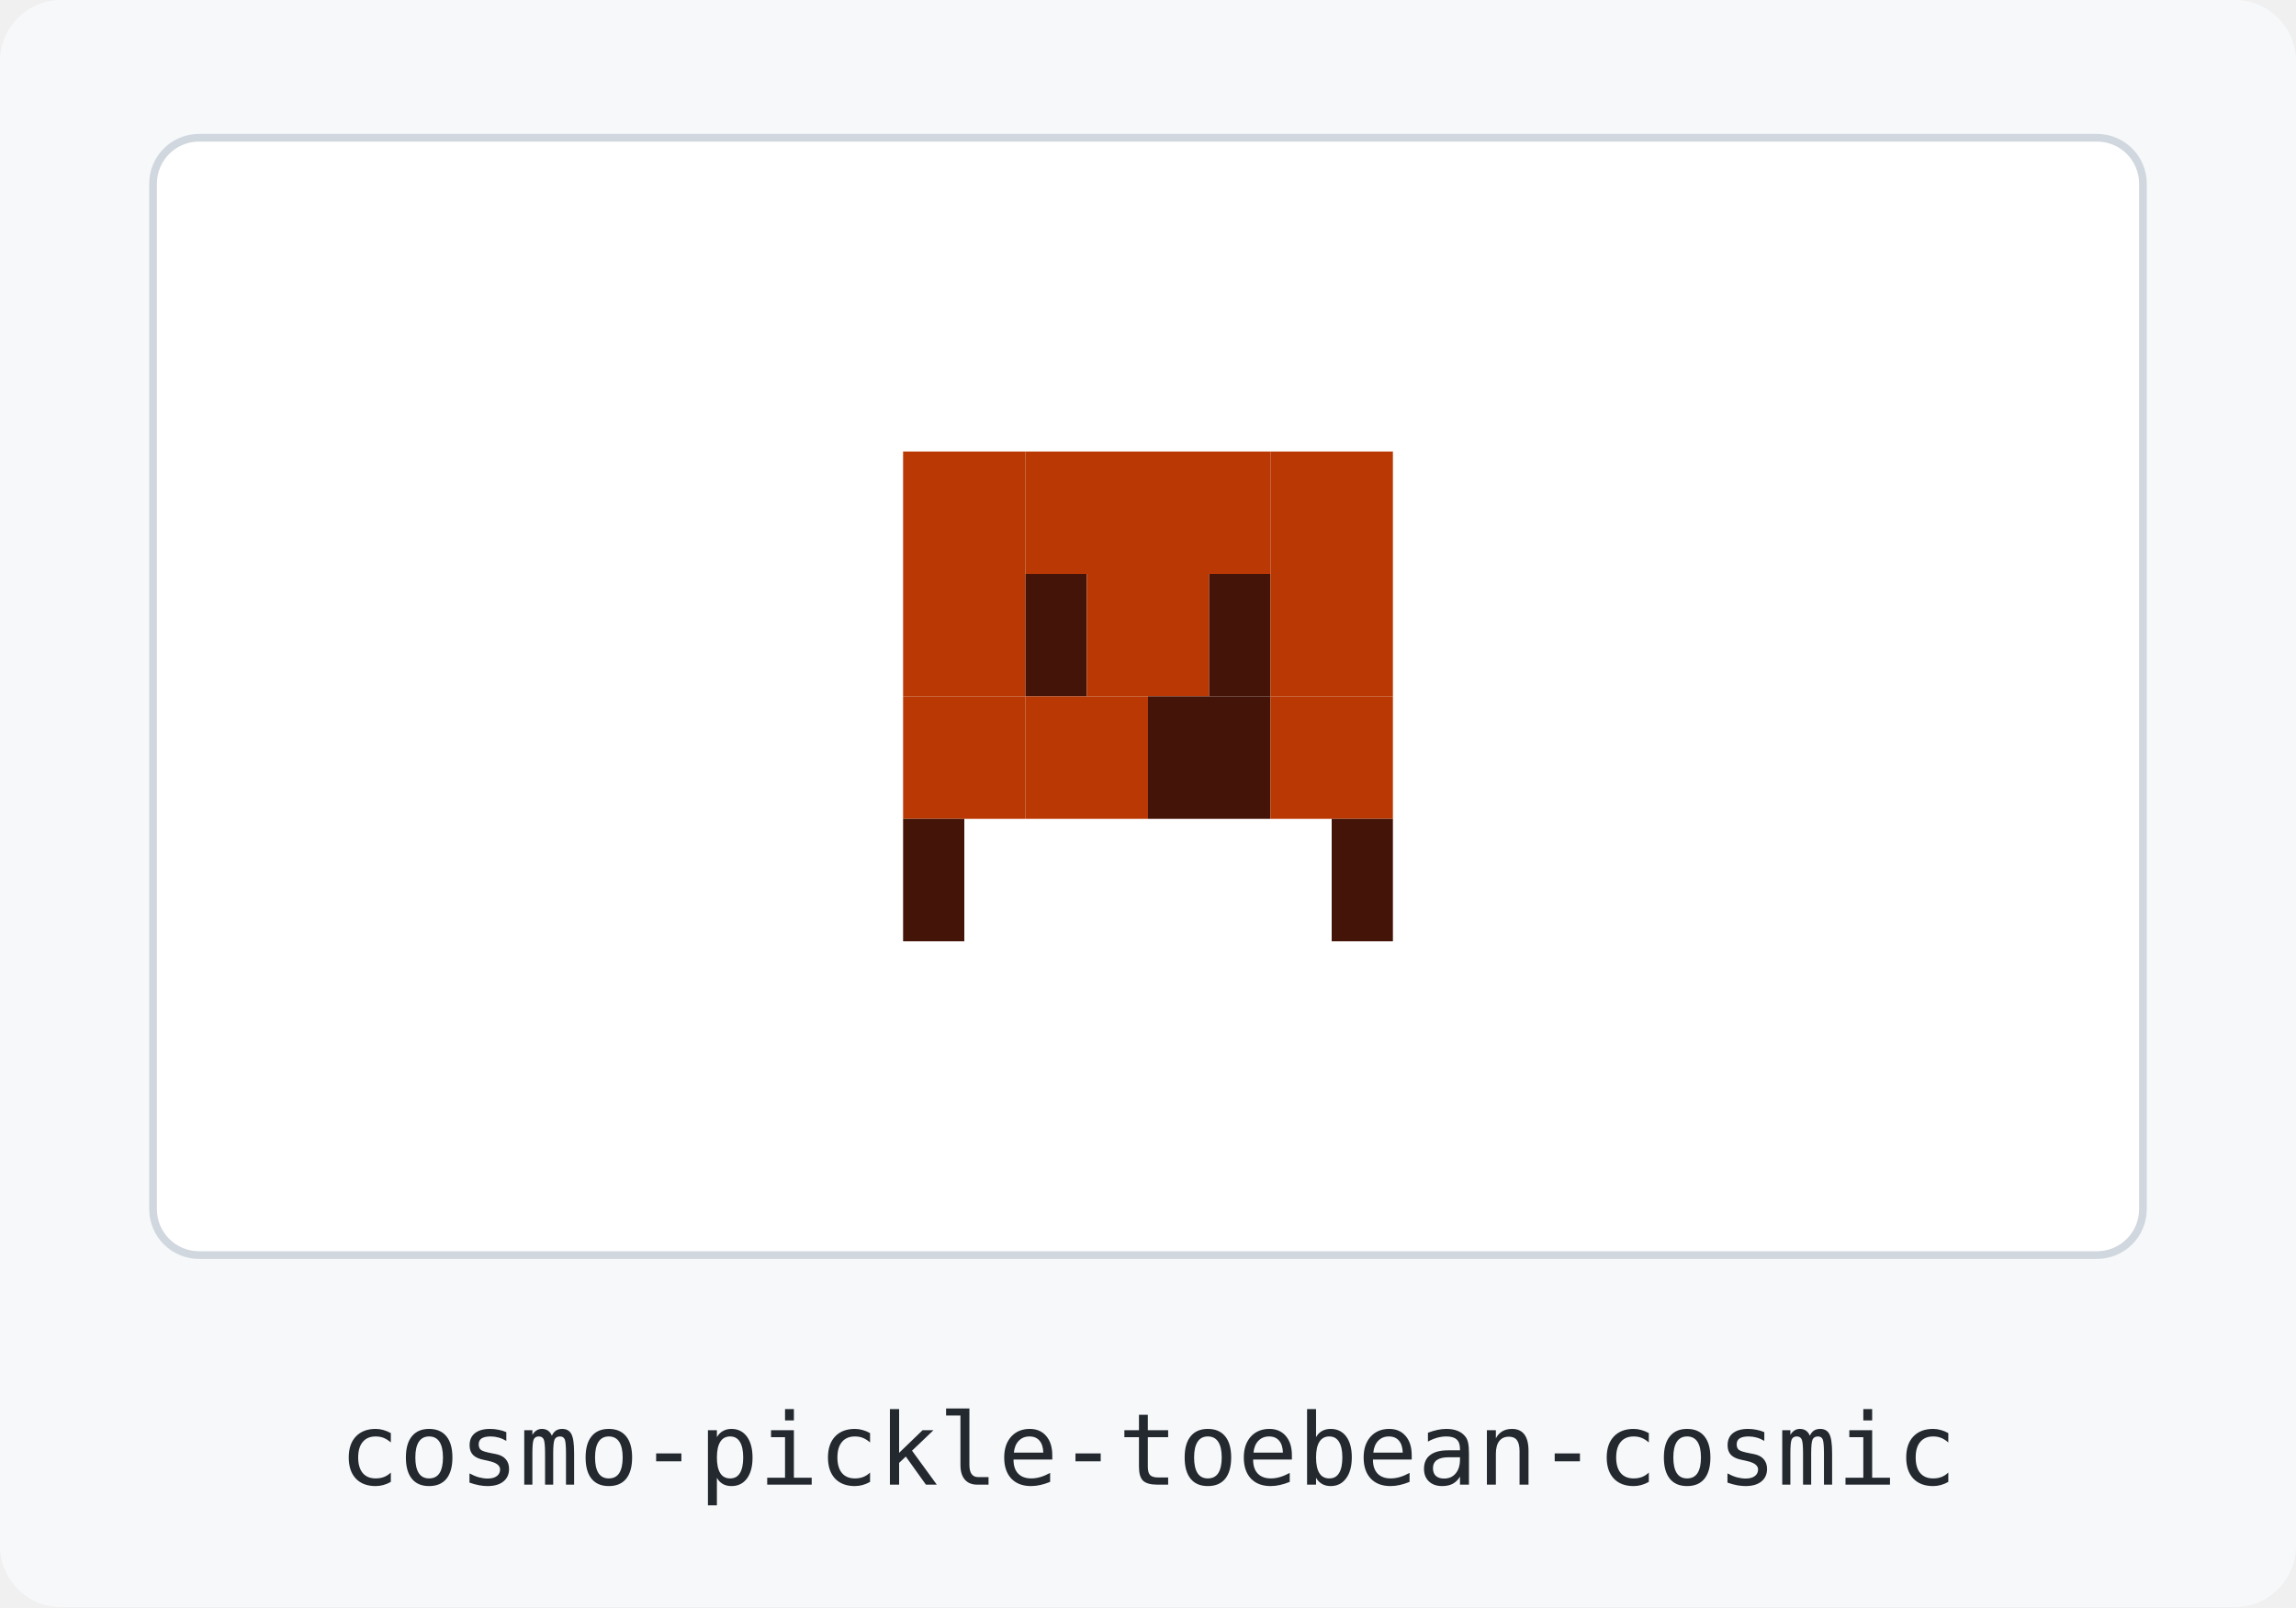
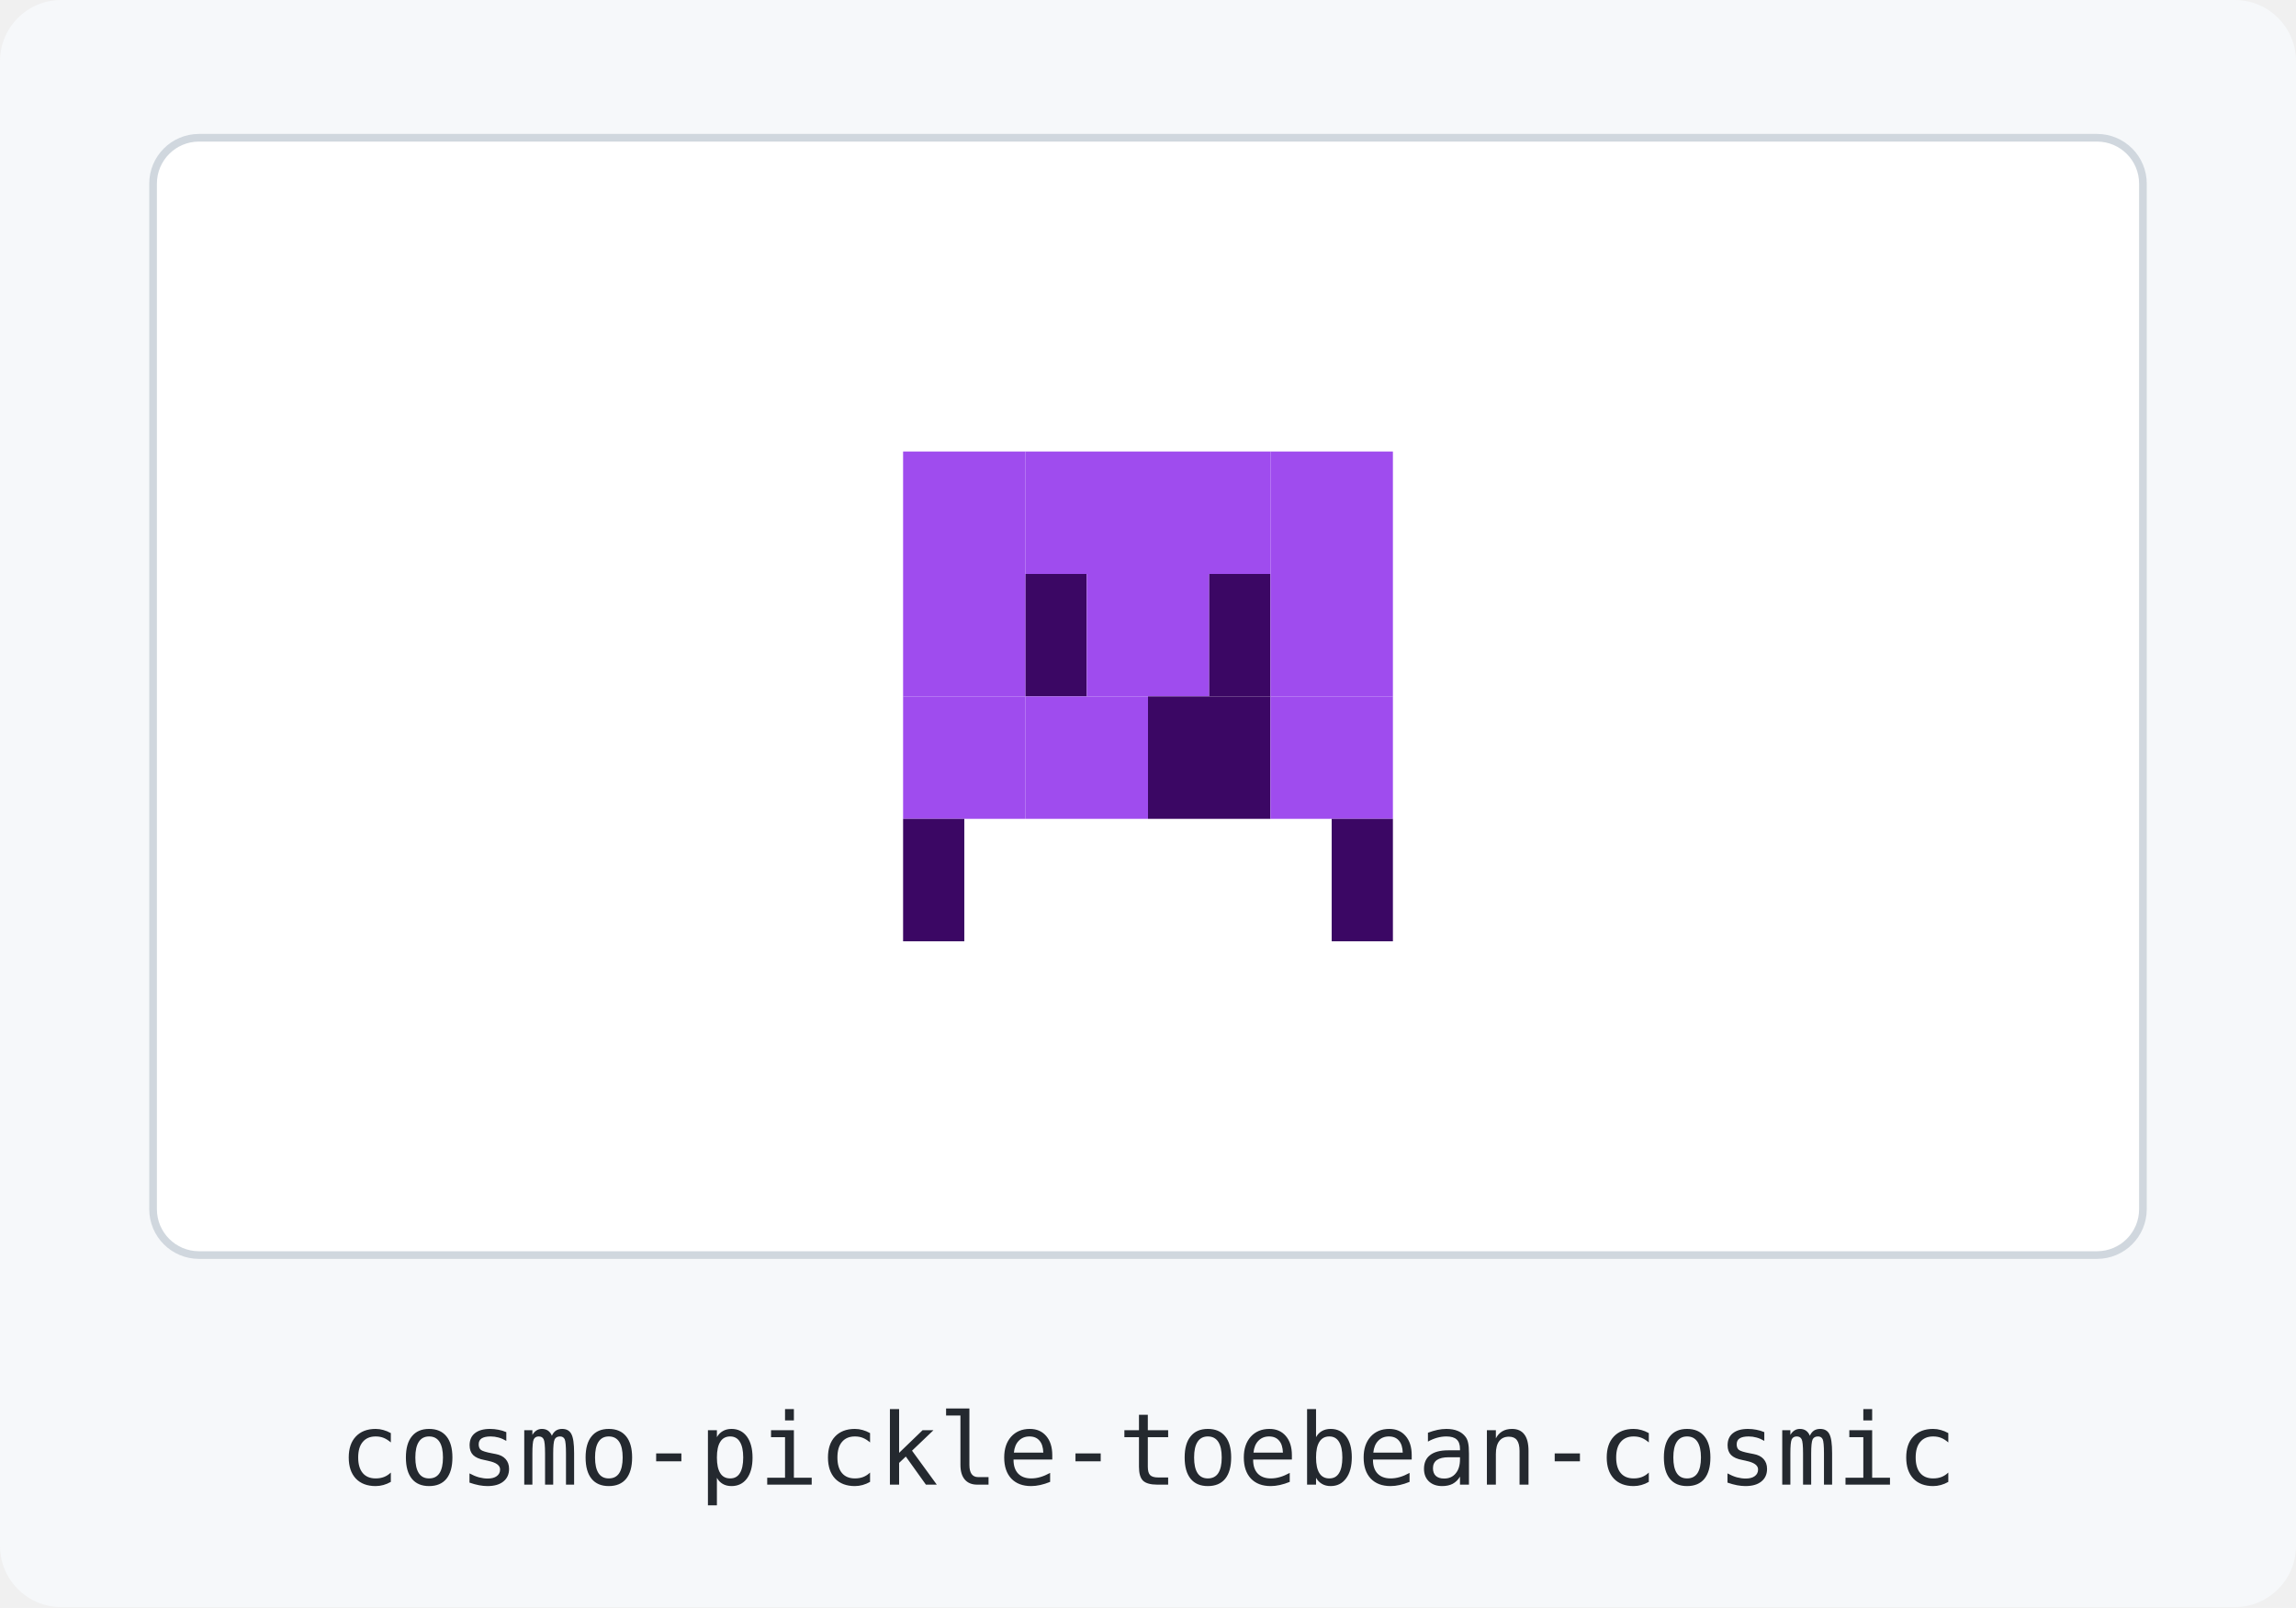
<svg xmlns="http://www.w3.org/2000/svg" width="300" height="210" viewBox="0 0 300 210" role="img" aria-label="cosmo-pickle-toebean-cosmic clingon">
  <rect width="300" height="210" rx="8" fill="#f6f8fa" />
  <rect x="20" y="18" width="260" height="146" rx="6" fill="#ffffff" stroke="#d0d7de" />
-   <rect x="118" y="59" width="16" height="16" fill="#b93803" />
-   <rect x="134" y="59" width="16" height="16" fill="#b93803" />
-   <rect x="150" y="59" width="16" height="16" fill="#b93803" />
-   <rect x="166" y="59" width="16" height="16" fill="#b93803" />
-   <rect x="118" y="75" width="16" height="16" fill="#b93803" />
-   <rect x="134" y="75" width="8" height="16" fill="#431407" />
-   <rect x="142" y="75" width="8" height="16" fill="#b93803" />
-   <rect x="150" y="75" width="8" height="16" fill="#b93803" />
-   <rect x="158" y="75" width="8" height="16" fill="#431407" />
-   <rect x="166" y="75" width="16" height="16" fill="#b93803" />
-   <rect x="118" y="91" width="16" height="16" fill="#b93803" />
-   <rect x="134" y="91" width="16" height="16" fill="#b93803" />
-   <rect x="150" y="91" width="16" height="16" fill="#431407" />
-   <rect x="166" y="91" width="16" height="16" fill="#b93803" />
-   <rect x="118" y="107" width="8" height="16" fill="#431407" />
-   <rect x="174" y="107" width="8" height="16" fill="#431407" />
+   <rect x="118" y="59" width="16" height="16" fill="#9f4cee" />
+   <rect x="134" y="59" width="16" height="16" fill="#9f4cee" />
+   <rect x="150" y="59" width="16" height="16" fill="#9f4cee" />
+   <rect x="166" y="59" width="16" height="16" fill="#9f4cee" />
+   <rect x="118" y="75" width="16" height="16" fill="#9f4cee" />
+   <rect x="134" y="75" width="8" height="16" fill="#3b0764" />
+   <rect x="142" y="75" width="8" height="16" fill="#9f4cee" />
+   <rect x="150" y="75" width="8" height="16" fill="#9f4cee" />
+   <rect x="158" y="75" width="8" height="16" fill="#3b0764" />
+   <rect x="166" y="75" width="16" height="16" fill="#9f4cee" />
+   <rect x="118" y="91" width="16" height="16" fill="#9f4cee" />
+   <rect x="134" y="91" width="16" height="16" fill="#9f4cee" />
+   <rect x="150" y="91" width="16" height="16" fill="#3b0764" />
+   <rect x="166" y="91" width="16" height="16" fill="#9f4cee" />
+   <rect x="118" y="107" width="8" height="16" fill="#3b0764" />
+   <rect x="174" y="107" width="8" height="16" fill="#3b0764" />
  <text x="150" y="194" text-anchor="middle" font-family="ui-monospace, SFMono-Regular, Menlo, Consolas, monospace" font-size="13" font-weight="400" fill="#24292f">cosmo-pickle-toebean-cosmic</text>
</svg>
